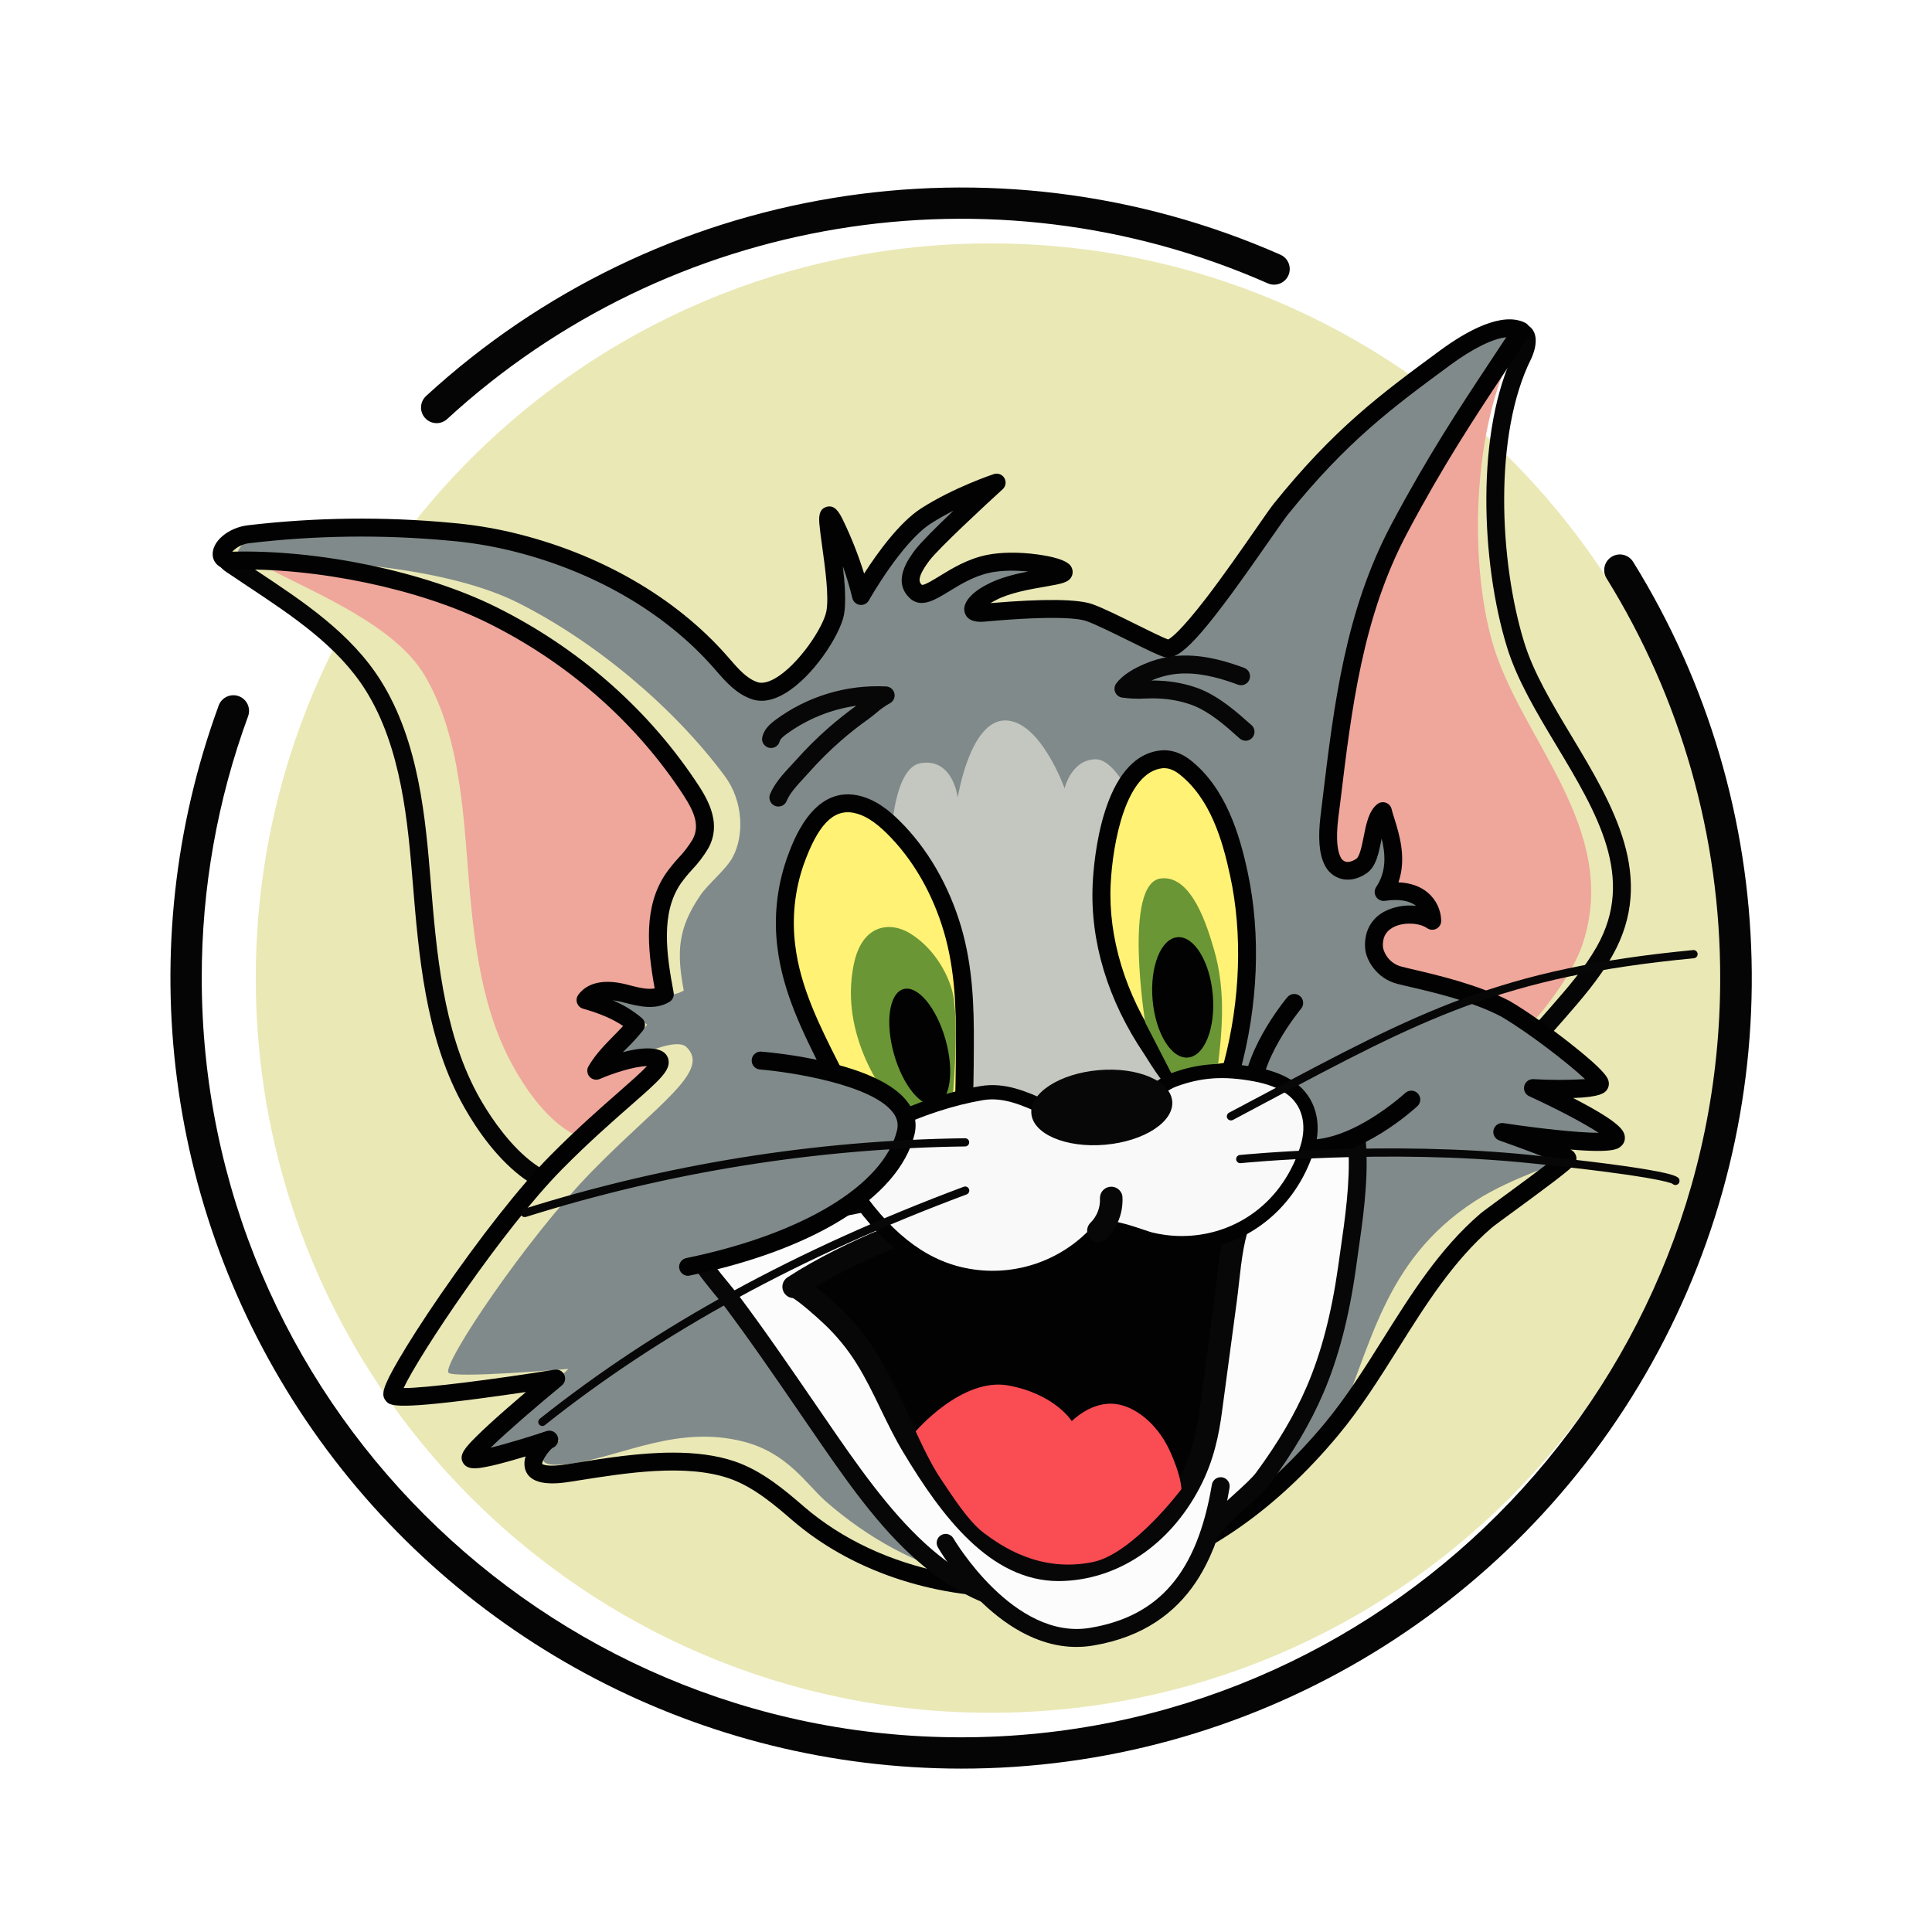
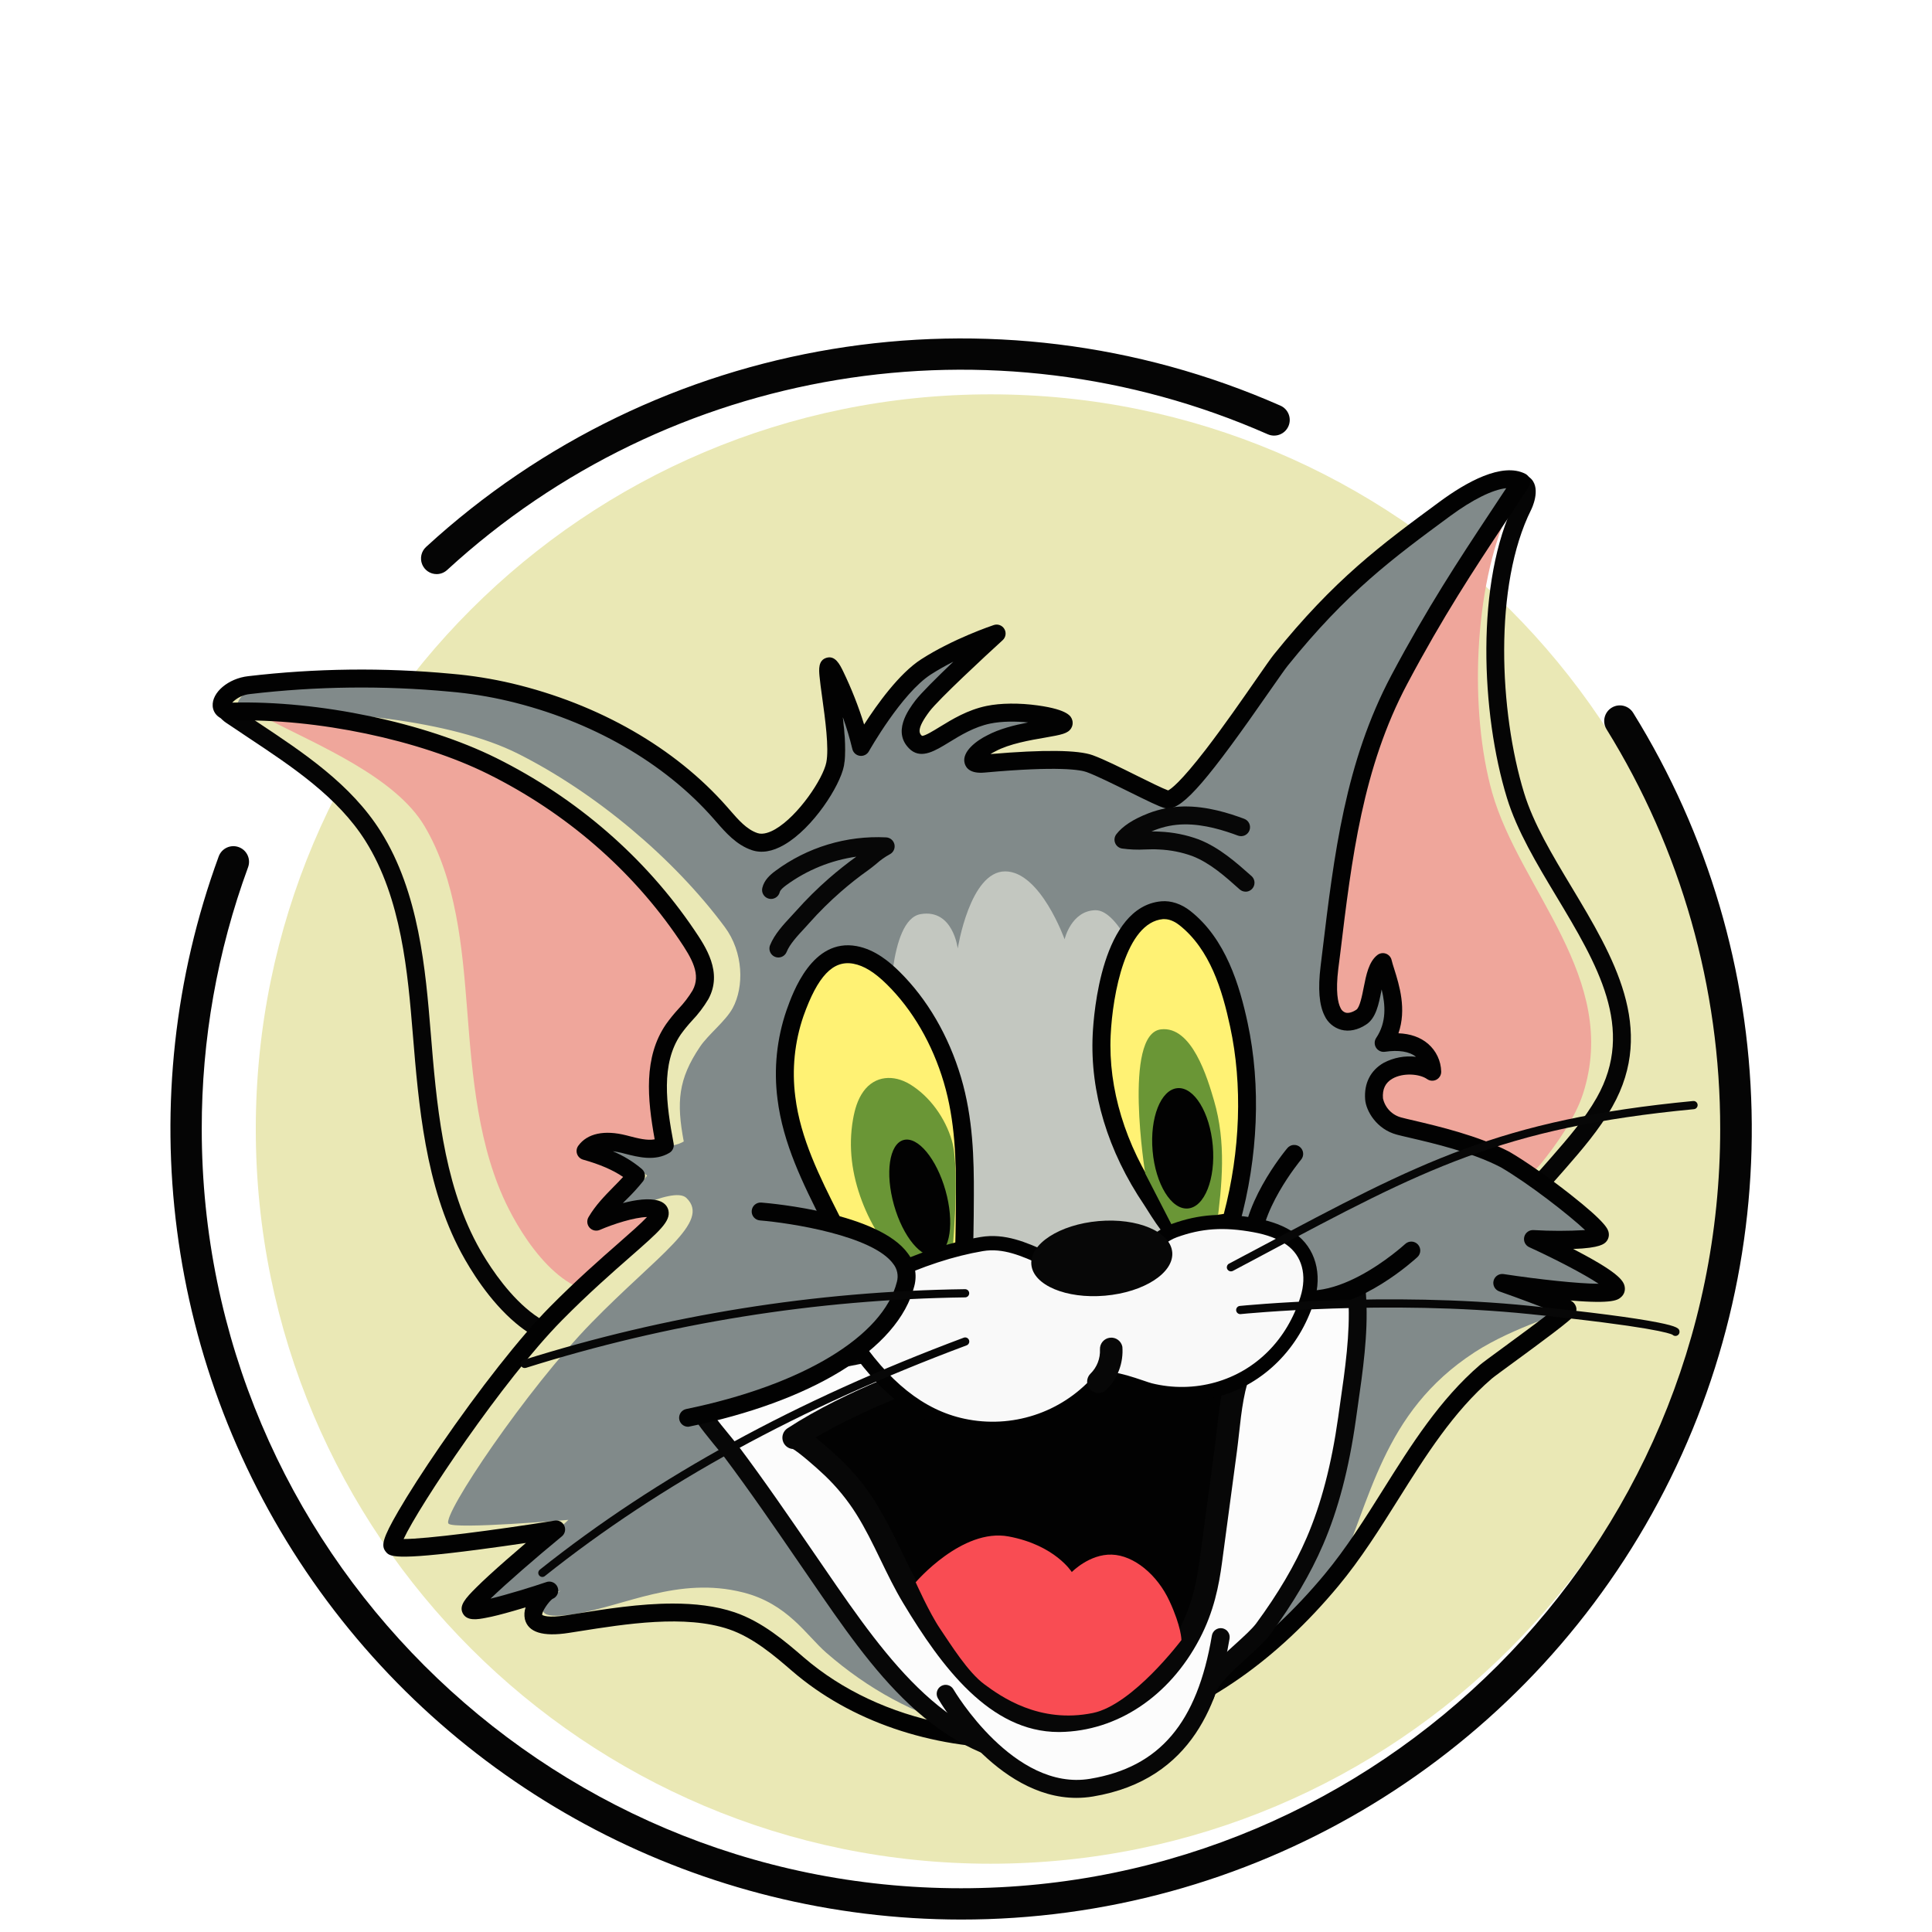
- <svg xmlns="http://www.w3.org/2000/svg" t="1777260256082" class="icon" viewBox="0 0 1024 1024" version="1.1" p-id="5217" width="200" height="200">
+ <svg xmlns="http://www.w3.org/2000/svg" t="1777260256082" class="icon" viewBox="0 -80 1024 1024" version="1.1" p-id="5217" width="200" height="200">
  <path d="M524.97 518.41m-389.4 0a389.4 389.4 0 1 0 778.8 0 389.4 389.4 0 1 0-778.8 0Z" fill="#EAE8B5" p-id="5218" />
  <path d="M509.33 937.4a419.27 419.27 0 0 1-393.41-563.48 8.29 8.29 0 0 1 15.57 5.72 401.12 401.12 0 0 0-24.56 138.76c0 221.89 180.52 402.41 402.41 402.41s402.4-180.51 402.4-402.4a401.42 401.42 0 0 0-60.23-211.87 8.29 8.29 0 0 1 14.09-8.75A418.87 418.87 0 0 1 509.33 937.4zM231.44 224.29a8.29 8.29 0 0 1-5.61-14.4A419.42 419.42 0 0 1 678.65 135a8.29 8.29 0 0 1-6.71 15.17A402.84 402.84 0 0 0 237 222.1a8.27 8.27 0 0 1-5.56 2.19z" fill="#050505" p-id="5219" />
  <path d="M122.47 299.12c26.87 18.27 57.56 35.94 75.28 64.09 19.26 30.6 22.9 69.27 25.8 104.43 3.1 37.74 6.52 79.45 25.09 114.07 12.6 23.48 38.87 57.38 68.45 45.45C356.34 611.31 390.51 563 416 530.6L378.58 373 283 305l-82.74-15.76s-97.87-3.78-77.79 9.88z" fill="#EAE8B5" p-id="5220" />
  <path d="M143 301.68c24.93 13 66.54 30.05 82 56.18 16.85 28.4 20 64.28 22.57 96.9 2.72 35 5.71 73.73 22 105.85 11 21.79 34 53.25 59.89 42.17 34.34-14.69 64.23-59.54 86.55-89.59l-32.75-146.25-83.6-63.07-72.4-14.62s-103.51 2.41-84.26 12.43z" fill="#EFA69B" p-id="5221" />
  <path d="M304.73 634.35c-10.38 0-21-4.37-31.29-13-14.11-11.82-24.22-28.51-29-37.4-19-35.46-22.54-78.16-25.64-115.83-2.64-32.09-5.92-71.91-25.09-102.38-14.67-23.31-38.89-39.38-62.31-54.92-3.84-2.55-7.8-5.18-11.62-7.78-5.36-3.65-5.1-7.41-4.47-9.32 1.53-4.64 6.17-8.86 45.75-9.59 19.65-0.36 39.2 0.38 39.39 0.39h0.36l84.11 16 97.85 69.61 38.38 161.58-1.42 1.8c-2.77 3.52-5.64 7.22-8.61 11.05-25 32.24-56.1 72.37-92.26 87a37.53 37.53 0 0 1-14.13 2.79zM127.05 296.48c3.18 2.15 6.45 4.31 9.62 6.42 24.26 16.09 49.34 32.74 65.1 57.77 20.41 32.43 23.79 73.54 26.51 106.57 3 36.84 6.46 78.49 24.55 112.21 5 9.4 31.77 55.68 62.49 43.29 33.78-13.63 64-52.63 88.31-84 2.48-3.2 4.9-6.31 7.24-9.3l-36.5-153.61-93.25-66.33-81.37-15.5c-2.56-0.09-18.72-0.64-35.64-0.42-22.54 0.3-32.62 1.79-37.06 2.9z m-2.92-2.11z" fill="#050505" p-id="5222" />
  <path d="M696.3 303.78c0 2.93-40.53 192.18-36 196.08s27.89 49.75 43.2 54.63c27.37 8.72 59.68 23.07 85.3 2.84 8.62-6.8 21.19-12.18 28.19-20.89 8.17-10.16 17.92-24 22-36.61 19.81-61.17-33.53-108.21-48.14-159.83-12-42.59-10.08-108.45 9-149.91 1.8-3.9-1.06-17-10.05-13.11s-72 84.87-72 84.87z" fill="#EFA69B" p-id="5223" />
  <path d="M767.2 576.23c-17.1 0-34.67-5.42-51-10.46-3.45-1.06-6.7-2.07-9.95-3-12.49-3.67-26.54-23.34-41.05-44.9-3.2-4.76-6.83-10.16-7.92-11.15-3-2.38-4.64-3.71 8.78-68.78 7.14-34.61 16.3-75.87 22.36-103.17 3.32-15 6.2-27.93 6.57-30.06v-0.92L719.42 260l0.29-0.35c16.36-19.39 70.51-83 80.67-87 6.11-2.44 9.52-0.64 11.31 1.3 5.1 5.54 0.07 15.8-0.15 16.23-20 40.08-16.88 107.25-3.74 150.11 5 16.3 14.79 32.6 25.16 49.86 22.14 36.86 45 75 21.65 116.34-7 12.31-16.23 22.95-25.19 33.23-7.73 8.87-15.72 18-25.64 25.27-11.46 8.25-23.89 11.24-36.58 11.24z m-102.56-75.58c1.78 2 4.22 5.6 8.45 11.89 9 13.31 25.62 38.08 35.85 41.09 3.31 1 6.75 2 10.07 3.06 27.59 8.52 56.12 17.32 79.17 0.53 9-6.59 16.68-15.35 24.07-23.83 8.65-9.93 17.6-20.19 24.09-31.67 20.67-36.54 0.17-70.65-21.52-106.77-10.21-17-20.76-34.56-26.1-52C785 298.36 781.9 228.12 803 185.84a15.59 15.59 0 0 0 1.37-4.64l-0.49 0.19c-6 2.85-43.64 44.89-76.64 84l-23 41.23c-0.45 2.46-1.9 9.08-6.59 30.18-9.13 41.35-33.16 149.58-33.01 163.85zM695 304.88v0.08z" fill="#050505" p-id="5224" />
  <path d="M238.82 281.84a221 221 0 0 1 31.49 5c42.34 10 82.75 31.22 111.47 63.92 5.3 6 10.62 12.74 18.24 15.3 15.91 5.34 40-27.89 42.6-41 3.53-17.55-9.85-67.33 0-47.14a191.25 191.25 0 0 1 13.79 37.92s17.73-31.7 34.48-42.44 37.43-17.64 37.43-17.64-33.32 30.32-39.42 38.43c-6.34 8.44-8.7 14.79-3.08 19.68 6.34 4.89 18.88-11.08 38.05-15 15.85-3.27 38.91 1.27 39.89 4.23s-24.14 3.2-38.42 10.94c-7.88 3.84-14.78 11.72-3.94 10.73s45.31-3.94 56.15 0 35.43 17.47 41 19c9.56 2.56 53.53-65.5 60.2-73.78 31.39-39 55.24-56.81 87.09-80.27 9-6.66 29.37-20 40.39-14.35-20.77 32-40.48 59.49-64.54 104.8-25.33 47.69-30.57 99.49-37.06 152.74-0.84 6.93-1.49 17.13 1.63 23.38s9.51 6.7 15.31 2.81c6.76-4.53 5-24.18 11.42-29.17 2 8.52 11.05 27 0.36 42.95 20.84-3.08 25.73 9.06 25.78 15.17-8.93-6.29-32.31-4.43-30.86 14.46 0.27 3.53 4 11.94 13.32 14.41s36.7 7.61 56.12 17.72c17.49 10.17 49.5 35.22 50.24 39.65s-35.46 2.59-35.46 2.59 43.59 19.95 44 26.23-60.21-3-60.21-3 33.35 11.77 34.47 13.78c0.83 1.5-39.48 30-43.17 33.21-35 30.08-52.57 75.31-81.94 110.57-28.53 34.25-64.22 62.48-107.38 75.48q-4.06 1.22-8.17 2.27c-56.54 14.39-122.14 5.51-167.14-33.29-10.65-9.18-21.72-18.47-35-23-25.84-8.76-60.62-2.42-87.13 1.73-31.52 4.93-12.81-16.75-9.85-17.73s-39.54 13.43-41.37 9.85 45.31-42.36 45.31-42.36-83.17 13.31-86.68 8.87 52-88.2 86.44-123.13c35.42-35.88 62.8-52.45 53.19-55.41S316 567.54 316 567.54c5.64-9.65 15-16.6 21.07-24.43-7.43-6.46-17.23-10.35-26.74-13 4.33-6 13.33-5.52 20.49-3.69s15.2 4.28 21.53 0.47c-3.92-20.7-7.36-43.93 4.54-61.32 4.38-6.4 10.59-11.5 14.32-18.31 6.21-11.34-0.91-22.42-7.31-31.87-25.79-38.11-61.9-68.93-103.06-89.39-36-17.9-91.4-30.07-137.64-28.86-11.46 0.3-4.35-12.54 8.86-14a509.08 509.08 0 0 1 106.76-1.3z" fill="#EAE8B5" p-id="5225" />
  <path d="M245.81 281.84a216.21 216.21 0 0 1 31.13 5c41.86 10 81.81 31.22 110.2 63.92 5.24 6 10.5 12.74 18 15.3 15.73 5.34 39.51-27.89 42.12-41 3.49-17.55-9.74-67.33 0-47.14a192.73 192.73 0 0 1 13.63 37.92s17.53-31.7 34.09-42.44 37-17.64 37-17.64-32.93 30.31-39 38.42c-6.27 8.44-8.6 14.79-3 19.68 6.27 4.89 18.66-11.08 37.62-15 15.67-3.27 38.47 1.27 39.44 4.23s-23.87 3.2-38 10.94c-7.79 3.84-14.61 11.72-3.9 10.73s44.8-3.94 55.51 0 35 17.47 40.53 19c9.45 2.56 52.93-65.5 59.52-73.78 31-39 54.62-56.81 86.1-80.27 8.94-6.66 29-20 39.94-14.35-20.53 32-40 59.49-63.81 104.8-25 47.69-30.22 99.49-36.64 152.74-0.83 6.93-1.48 17.13 1.61 23.38s9.41 6.7 15.14 2.81c6.69-4.53 4.93-24.18 11.29-29.17 2 8.52 10.93 27 0.36 42.95 20.6-3.08 25.44 9.06 25.49 15.17-8.83-6.29-31.94-4.43-30.51 14.46 0.27 3.53 3.92 11.94 13.17 14.41s36.28 7.61 55.48 17.72c17.3 10.17 48.94 35.22 49.67 39.65S813 576.77 813 576.77s43.09 19.95 43.46 26.23-59.53-3-59.53-3 33 11.77 34.08 13.78c0.82 1.5-28.29 9.2-49.41 22.93-49.49 32.17-54.91 79.2-73.92 120.38-28.21 34.25-63.86 63-106.53 76q-4 1.22-8.08 2.27c-55.9 14.39-110.67-0.61-155.16-39.41-10.53-9.18-20.45-26-44.11-31.94-34.31-8.68-63 7.3-89.18 11.44-31.16 4.93-10.23-11.38-7.31-12.37s-39.1 13.43-40.9 9.85 44.84-47.37 44.84-47.37-60.74 5.19-63.53 2C234 723.33 279.41 656 313.5 621.09c35-35.88 63.6-53.47 50.29-66.17-7.23-6.9-41.64 12.62-41.64 12.62 5.57-9.65 14.87-16.6 20.83-24.43-7.35-6.46-17-10.35-26.44-13 4.28-6 13.18-5.52 20.26-3.69s19.34 2.39 25.6-1.41c-3.87-20.7-3.07-32.95 8.7-50.34 4.33-6.4 13.54-13.52 17.23-20.33 6.14-11.34 5.74-29.66-4.18-43-27.3-36.81-68.91-71.42-109.6-91.87-35.61-17.9-97.33-23.5-143-22.29-11.33 0.3-4.3-12.54 8.76-14a497.65 497.65 0 0 1 105.5-1.34z" fill="#818A8A" p-id="5226" />
  <path d="M538.21 846.64c-44.82 0-87.46-14.29-118.4-41-9.15-7.89-20.53-17.7-33.45-22.09-23.15-7.85-54.61-2.87-79.9 1.14l-5 0.78c-13.74 2.15-21.56-0.3-23.26-7.28a11.74 11.74 0 0 1 0.38-6.25c-2.09 0.63-4.26 1.28-6.39 1.88-6 1.72-10.93 3-14.58 3.65-4.27 0.82-10.12 1.95-12.35-2.42-2.06-4 1.35-7.85 7.19-13.66 3.75-3.73 9.09-8.64 15.88-14.59 3.56-3.12 7.16-6.22 10.43-9-7.35 1.09-16.34 2.37-25.36 3.55-45.14 5.89-46.93 3.62-49 1-2.43-3.08-1.77-6.8 6.8-21.54 5.35-9.21 13.16-21.36 22-34.23 21-30.55 42.64-58.08 58-73.65 14.11-14.29 27.15-25.72 36.67-34.06 5.89-5.16 11.92-10.45 15.06-13.82-6.75 0.15-17.94 3.75-25 6.82a4.75 4.75 0 0 1-6-6.76c3.69-6.32 8.65-11.35 13.44-16.22 1.71-1.74 3.37-3.42 4.89-5.09-5.39-3.68-12.37-6.69-21.19-9.16a4.75 4.75 0 0 1-2.57-7.36c4.73-6.55 13.79-8.5 25.52-5.51l1.38 0.36c4.77 1.23 9.66 2.5 13.59 1.74-3.88-21.46-6-43.52 6-61a84.86 84.86 0 0 1 6.65-8.19 55.72 55.72 0 0 0 7.43-9.71c4.62-8.44-0.24-16.83-7.08-26.92-25-36.95-60.05-67.3-101.26-87.79-36.49-18.13-90.9-29.54-135.4-28.36-7.4 0.19-10.35-4-10.6-7.63-0.51-7.26 8.28-14.68 18.8-15.88a513 513 0 0 1 107.72-1.28 224.43 224.43 0 0 1 32.16 5.13c46 10.92 86.48 34.14 113.94 65.4l1.41 1.62c4.65 5.34 9 10.39 14.77 12.31 3 1 6.75-0.56 9.35-2.06 12.25-7.08 25.35-26.77 27.08-35.38 1.53-7.62-0.63-23.2-2.2-34.58-0.62-4.46-1.15-8.31-1.41-11.22-0.3-3.32-0.75-8.33 3.66-9.67 4.68-1.43 7.11 3.55 8.89 7.19A204 204 0 0 1 458 304c6.79-10.57 18.58-27.08 30.27-34.58 17-10.94 37.63-17.86 38.5-18.15a4.75 4.75 0 0 1 4.7 8c-9.17 8.35-34 31.4-38.8 37.76-7.06 9.39-5.48 11.68-4 13 1.6 0.06 6.1-2.72 9.44-4.77 6.54-4 14.68-9 24.8-11.1 7.45-1.54 17.35-1.64 27.14-0.27 16.44 2.29 17.69 6 18.22 7.65a5.27 5.27 0 0 1-0.48 4.38c-1.74 2.91-5.24 3.51-13.7 5-8.06 1.38-19.1 3.28-26.48 7.28l-0.18 0.09a25.5 25.5 0 0 0-2.46 1.38c28.23-2.41 46.46-2.2 54.22 0.62 5.83 2.12 14.91 6.62 23.7 11 6.32 3.13 13.41 6.64 16.25 7.65 1.46-0.71 6.49-4.23 20-21.75 9.36-12.18 19.32-26.54 26.59-37 4.52-6.51 7.78-11.21 9.36-13.18 32.24-40.06 56.84-58.18 88-81.12 13.88-10.22 33-21.08 45.38-14.75a4.75 4.75 0 0 1 1.82 6.81c-4.35 6.71-8.72 13.32-13 19.72-16 24.13-32.45 49.08-51.38 84.73-23.67 44.56-29.46 92.5-35.59 143.25l-1 7.84c-1.49 12.2-0.19 18 1.16 20.68a4.38 4.38 0 0 0 2.72 2.55c1.54 0.41 3.62-0.16 5.7-1.56 1.81-1.21 3.06-7.54 3.88-11.73 1.33-6.74 2.71-13.71 7.26-17.25a4.75 4.75 0 0 1 7.54 2.67c0.3 1.29 0.82 3 1.43 4.88 2.6 8.27 6.64 21.17 2.19 33.93 6.4 0.25 11.64 2.11 15.67 5.55a20.09 20.09 0 0 1 7 14.8 4.75 4.75 0 0 1-7.49 3.92c-3.95-2.78-12.62-3.48-18.31-0.25-3.79 2.15-5.45 5.57-5.07 10.45a13.4 13.4 0 0 0 9.79 10.18c1.64 0.43 3.95 1 6.62 1.6 12.74 3 34.07 8 50.48 16.5l0.19 0.11c8.37 4.86 20.61 13.42 32 22.35 19.73 15.52 20.29 18.84 20.58 20.63a5.59 5.59 0 0 1-1.37 4.66c-0.93 1-3 3.35-17.48 3.82l2.76 1.44c22.4 11.81 24.44 15.91 24.64 19.39a5.77 5.77 0 0 1-1.91 4.6c-1.69 1.54-4.15 3.79-26.91 1.87a5.49 5.49 0 0 1 2.49 2.31c2.11 3.78-1.19 6.56-3.85 8.79-1.79 1.5-4.33 3.51-7.77 6.13-6.2 4.72-14.19 10.58-20.61 15.29-5.63 4.13-10.95 8-12 8.92-20.38 17.53-35.15 41.07-49.44 63.83-9.81 15.63-19.95 31.78-31.95 46.18-32.43 38.94-69.33 64.84-109.66 77-2.75 0.83-5.57 1.61-8.37 2.32a215.24 215.24 0 0 1-53.02 6.59z m-181.57-76.72c11.51 0 22.72 1.24 32.77 4.65 14.68 5 26.84 15.46 36.61 23.89 40.73 35.12 103.13 47.5 162.86 32.29 2.67-0.68 5.35-1.42 8-2.21 38.52-11.6 73.88-36.49 105.1-74 11.59-13.91 21.56-29.79 31.2-45.16 14.66-23.36 29.82-47.51 51.29-66 1.26-1.08 5.38-4.12 12.57-9.38s19.07-14 25.5-19.07c-6.42-2.67-17.61-6.85-27.86-10.46a4.75 4.75 0 0 1 2.3-9.18c18.44 2.81 39.7 5.11 50.32 5.13-7.69-5.13-23.06-13.11-36.76-19.38a4.75 4.75 0 0 1 2.22-9.07 235.22 235.22 0 0 0 27.35 0c-8.45-8-29.93-24.71-44.66-33.29-15.34-8-35.88-12.76-48.16-15.62-2.74-0.64-5.11-1.19-6.88-1.66-10.85-2.86-16.38-12.62-16.85-18.64-0.66-8.56 2.84-15.46 9.85-19.45a29.35 29.35 0 0 1 17.09-3.19c-3.49-2.81-9.16-3.73-16.44-2.66a4.75 4.75 0 0 1-4.64-7.35c5.61-8.37 4.85-17.62 2.88-25.69l-0.14 0.73c-1.39 7.07-2.84 14.38-7.92 17.78-4.42 3-9.19 4-13.42 2.86a13.69 13.69 0 0 1-8.79-7.48c-2.85-5.7-3.54-14.23-2.1-26.08l0.95-7.83C707.1 372.78 713 324 737.49 277.86c19.14-36 35.77-61.19 51.85-85.51 2.94-4.44 5.95-9 9-13.6-7.09 0.73-17.72 5.93-29.65 14.71-30.58 22.53-54.74 40.33-86.21 79.42-1.37 1.7-4.72 6.53-9 12.64-33 47.56-46.15 63-54.49 63a6.44 6.44 0 0 1-1.68-0.22c-3-0.8-9-3.76-18.66-8.53-8.16-4-17.4-8.62-22.73-10.56-3.08-1.12-14.5-3.33-54.09 0.27-7.4 0.67-9.82-2.3-10.54-4.91-1.73-6.22 6.61-12.19 11.88-14.78 6.4-3.45 14.48-5.46 21.75-6.88-6.42-0.63-13.8-0.7-20.09 0.6-8.49 1.75-15.84 6.27-21.75 9.89-7.36 4.51-14.31 8.78-20.16 4.26l-0.22-0.18c-10.41-9.07-1.1-21.45 2.4-26.12 3-3.93 11.66-12.52 20.2-20.65a136 136 0 0 0-11.87 6.73c-15.57 10-32.72 40.46-32.9 40.76a4.75 4.75 0 0 1-8.79-1.29 164.79 164.79 0 0 0-5-16.75c1.14 9.65 1.84 19.4 0.54 25.87-2.15 10.68-16.38 32.91-31.64 41.73-6.24 3.61-12 4.56-17.13 2.84-8.17-2.75-13.88-9.3-18.91-15.08l-1.38-1.58c-26.17-29.79-64.88-52-109-62.43a215.19 215.19 0 0 0-30.81-4.92 504.05 504.05 0 0 0-105.8 1.26 15 15 0 0 0-9.53 4.56C169 291.19 225.21 303 263 321.75c42.67 21.21 78.95 52.67 104.9 91 6.1 9 15.32 22.61 7.54 36.82a63.68 63.68 0 0 1-8.68 11.43 76.67 76.67 0 0 0-5.93 7.27c-10.65 15.56-7.71 37.06-3.8 57.76a4.75 4.75 0 0 1-2.22 5c-7.64 4.59-16.6 2.27-23.8 0.41l-1.35-0.35a36.7 36.7 0 0 0-4.89-0.91 59 59 0 0 1 15.44 9.42 4.75 4.75 0 0 1 0.65 6.48 108.26 108.26 0 0 1-8.73 9.59l-2 2c6.65-1.75 13.93-2.82 19-1.25 3.77 1.16 4.84 3.73 5.15 5.16 1.23 5.77-4.6 10.88-20.19 24.54-9.41 8.25-22.3 19.54-36.17 33.59-31.43 31.84-75.92 98.56-84 116 12 0 47.81-4.6 80.1-9.76a4.75 4.75 0 0 1 3.77 8.36c-14.25 11.73-29.49 25-37.78 33 9.14-2.22 22.55-6.37 29.17-8.64l0.15-0.05a4.75 4.75 0 0 1 3.6 8.8l-0.14 0.05c-1.93 1.42-5.67 6.7-5.41 8.47 0.39 0.28 3 1.72 12.57 0.22l4.95-0.78c15.96-2.57 34.2-5.46 51.74-5.46z m-64.13-2.38l0.16-0.06z m0.5-0.23zM618.75 339z" fill="#020202" p-id="5227" />
  <path d="M372.74 669.72c-0.7 1.09 13.7 18 14.74 19.41 18.17 24.2 34.94 49.39 52.15 74.27 32 46.3 66.88 92.82 129.47 88.82 46.14-3 69.18-30.57 69.93-34.27 2.3-11.34 23.78-25.51 30.5-34.64 10.67-14.52 20.23-29.93 27.37-46.51 8.89-20.64 13.87-42.7 17-64.88 2.86-20.25 6.64-42.67 5.5-63.12-1.48-26.47-5.91-21.82-5.91-21.82L384 652.35z" fill="#FCFCFC" p-id="5228" />
  <path d="M561.62 857.21c-26.3 0-49.84-8.83-71.75-26.87-20.89-17.2-37.53-40.2-54.15-64.24q-6.11-8.84-12.18-17.72c-12.81-18.69-26.05-38-39.86-56.4-0.21-0.28-0.92-1.13-1.9-2.32-2.18-2.63-5.46-6.62-8.22-10.15-4.66-6-7-9-4.8-12.38L380 649.77a4.75 4.75 0 0 1 3.06-2.08l328.69-65.22a5.74 5.74 0 0 1 4.54-0.2c4 1.48 6.74 6.39 7.85 26.26 1 18.57-1.79 38.1-4.52 57q-0.52 3.57-1 7.06c-3.65 25.86-9.33 47.48-17.35 66.1-6.64 15.42-15.77 30.94-27.91 47.45-2.73 3.72-7.34 7.9-12.23 12.32-7.26 6.58-16.3 14.77-17.45 20.45-1.4 6.92-27.75 35.09-74.29 38.07q-3.93 0.23-7.77 0.23zM378.24 670c1.73 2.43 5.37 7 10.86 13.65 1.32 1.59 1.91 2.31 2.18 2.67 13.93 18.55 27.23 38 40.1 56.74q6.07 8.85 12.16 17.69c34.34 49.67 67.48 90.46 125.25 86.78 42.21-2.7 63.64-26.91 65.65-30.82 1.94-8.62 11.28-17.08 20.3-25.26 4.52-4.1 8.79-8 11-10.91 11.71-15.92 20.48-30.82 26.84-45.57 7.68-17.83 13.13-38.66 16.67-63.67q0.5-3.51 1-7.09c2.67-18.42 5.42-37.48 4.44-55.1-0.56-10.11-1.53-14.88-2.19-17l-325.61 64.51z m256.13 147z m0.14-0.47zM376.73 672.29z m-4-2.58z m344.19-79.47z" fill="#070707" p-id="5229" />
  <path d="M501.22 817.74s33 57.13 77.33 49.74 61.56-38.9 68.45-79.78" fill="#FCFCFC" p-id="5230" />
  <path d="M570.49 872.91c-42.38 0-72.06-50.5-73.39-52.79a4.75 4.75 0 1 1 8.23-4.75c0.4 0.68 32 54.19 72.43 47.43 36.83-6.14 56.74-29.54 64.56-75.89a4.75 4.75 0 0 1 9.37 1.58c-5.34 31.64-18.64 74.73-72.37 83.69a53.65 53.65 0 0 1-8.83 0.73z" fill="#070707" p-id="5231" />
  <path d="M420.66 682.05c2.16-1.41 18.25 13.41 20.47 15.51A112.65 112.65 0 0 1 459 719.43c9.48 15.07 15.67 31.95 24.89 47.26 16.35 27.15 42 65.84 77.89 65.34 30.59-0.43 54.92-19.85 68.75-46.1 6.55-12.43 9.41-24.46 11.27-38.34l7.89-58.89c2-14.77 2.63-32.07 8.87-45.8 7.39-16.25-164 4.43-164 4.43s-42.13 14.03-73.9 34.72z" fill="#020202" p-id="5232" />
  <path d="M561.06 838c-36.29 0-62-34.46-82.3-68.24-4.54-7.53-8.36-15.43-12.06-23.07-4.1-8.47-8-16.48-12.77-24.09A106.8 106.8 0 0 0 437 701.9c-5-4.76-13.58-12.11-16.7-13.88a6 6 0 0 1-2.92-11c32-20.86 73.49-34.79 75.24-35.38a6 6 0 0 1 1.17-0.26c0.39 0 39.32-4.73 78.83-7.86 23.29-1.85 42.25-2.8 56.36-2.84 24.42 0 31.2 2.45 34.19 6.54a8 8 0 0 1 0.78 8.14c-4.52 10-5.9 22.35-7.23 34.33-0.36 3.24-0.73 6.6-1.16 9.79l-7.89 58.89c-1.58 11.77-4.22 25.76-11.91 40.34-16 30.44-43.69 48.87-74 49.29zM432.28 681.91q1.17 0.94 2.42 2c4.59 3.81 9.17 8 10.55 9.33a118.8 118.8 0 0 1 18.81 23 258.89 258.89 0 0 1 13.41 25.24c3.58 7.4 7.29 15.05 11.54 22.12 18.61 30.91 41.72 62.4 72.07 62.4h0.61c26.2-0.36 49.37-16 63.54-42.91 5.49-10.42 8.57-20.95 10.63-36.35l7.89-58.89c0.41-3.06 0.76-6.2 1.13-9.52 1.23-11.06 2.6-23.46 6.72-34.34-5.94-1.32-24.46-2.95-81.3 1.68-35.39 2.88-69.47 6.88-74.43 7.47-4.58 1.62-36.27 12.76-63.59 28.77z m-8.39 5.18z m0 0z" fill="#070707" p-id="5233" />
  <path d="M485.33 758.64s24.63-28.88 49.25-24.29 33.49 18.87 33.49 18.87 9.36-9.61 21.18-9.24 24.13 10.71 30.54 24.5 6.4 20.78 6.4 20.78-25.74 34.32-46.94 38.66c-28.5 5.83-48.92-8.84-57.58-15.25s-17.67-20.92-23.42-29.42-12.92-24.61-12.92-24.61z" fill="#F94C53" p-id="5234" />
  <path d="M412.56 427.49a4.76 4.76 0 0 1-4.41-6.52c2.3-5.74 7-10.83 11.19-15.33 0.9-1 1.78-1.92 2.59-2.82a196.18 196.18 0 0 1 17.5-17.33c4.62-4 9.47-7.87 14.43-11.44a82.55 82.55 0 0 0-37.2 15.17c-1.42 1.05-3.08 2.41-3.37 3.61a4.75 4.75 0 1 1-9.24-2.25c1-4.13 4.07-6.87 6.94-9a90.91 90.91 0 0 1 58.69-17.75 4.75 4.75 0 0 1 1.86 9 37.84 37.84 0 0 0-7 4.95c-1.41 1.16-2.87 2.36-4.46 3.49-5 3.53-9.8 7.35-14.4 11.36A186.7 186.7 0 0 0 429 409.14c-0.85 1-1.77 1.94-2.72 3-3.61 3.89-7.7 8.29-9.34 12.39a4.75 4.75 0 0 1-4.38 2.96zM660.21 392.6a4.73 4.73 0 0 1-3.17-1.21c-7.69-6.88-15.64-14-25.08-17.66a59 59 0 0 0-17.78-3.49c-2.29-0.15-4.71-0.09-7.28 0a62.81 62.81 0 0 1-12.22-0.51 4.75 4.75 0 0 1-3-7.57c3.25-4.24 9-8 17-11.09a54 54 0 0 1 18.68-3.63c12.45-0.2 24.27 3.64 32.09 6.54a4.75 4.75 0 0 1-3.31 8.91c-7.1-2.64-17.8-6.13-28.62-5.95a44.56 44.56 0 0 0-15.4 3q-1 0.37-1.82 0.74c1.47 0 3 0 4.43 0.11a68.09 68.09 0 0 1 20.6 4.11c11 4.29 20 12.33 28 19.43a4.75 4.75 0 0 1-3.17 8.29z" fill="#070707" p-id="5235" />
  <path d="M471.67 459.18s-1-51.71 16.25-54.67 19.7 18.22 19.7 18.22 6.4-40.88 25.12-40.88 31.52 36 31.52 36 3.45-15.08 16.25-15.42 25.12 33.15 25.12 33.15l37.68 156.13-158.84 19.12z" fill="#C3C7C0" p-id="5236" />
  <path d="M441.37 568.07c-10.68-21.24-21.69-42.44-24.57-66.23a99 99 0 0 1 4.56-44.84c4.89-13.77 13.81-34.19 31.78-30.87 7.86 1.45 14.53 6.6 20.22 12.22 15 14.79 25.43 33.83 31.42 54s6.71 40.28 6.62 61.09c0 2.32-0.14 38.22-1.17 38.22h-57.61c-3.43-7.95-7.31-15.77-11.25-23.59z" fill="#FFF274" p-id="5237" />
  <path d="M510.24 596.42h-60.75l-1.24-2.87c-3.36-7.82-7.18-15.51-11.12-23.34L436 568c-10.34-20.54-21-41.78-23.92-65.55a103.81 103.81 0 0 1 4.8-47c3.36-9.47 13.6-38.3 37.12-34 9.94 1.83 17.71 8.59 22.7 13.51 14.8 14.61 26.08 34 32.64 56 6.45 21.71 6.9 43.63 6.82 62.47v0.21c0 7.35-0.11 14.62-0.21 20.47-0.09 5.22-0.21 9.36-0.35 12.33-0.09 1.83-0.18 3.21-0.29 4.21-0.53 5.03-3.4 5.77-5.07 5.77z m-54.52-9.5h50.34c0.28-5.25 0.52-16.27 0.6-33.27v-0.21c0.08-18.16-0.34-39.24-6.42-59.72s-16.54-38.5-30.21-52c-6.51-6.42-12.15-9.9-17.75-10.93-10.76-2-18.91 6.58-26.44 27.79a94.26 94.26 0 0 0-4.32 42.67c2.69 22.13 13 42.61 23 62.42l1.13 2.24c3.5 7.09 6.94 13.95 10.07 21.01z" fill="#020202" p-id="5238" />
  <path d="M479.23 591.45h0.12c-3.62-0.33-10.65-12.46-12.56-15.35a98.94 98.94 0 0 1-10-19.64c-5.24-13.95-7.25-28.43-4.68-43.15 0.92-5.25 2.41-10.53 5.54-14.85 6.1-8.42 16-8.95 24.56-3.82 10.6 6.4 18.8 17.95 22.28 29.84 4.83 16.5-0.25 65.25-0.25 65.25-7 2.4 4.37 1.71-2.6 4.12-3.78 1.3-8.51 3.93-12.49 4.31-5.43 0.51-8.1-3.35-12.88-7z" fill="#6A9636" p-id="5239" />
  <path d="M473.826 558.688a31.79 14.19 74.26 1 0 27.316-7.699 31.79 14.19 74.26 1 0-27.316 7.699Z" fill="#020202" p-id="5240" />
  <path d="M622.46 572c-2.19 0.32-11-14.38-12-16-17.38-25.67-28-56.27-26.52-87.51 0.9-18.86 6.88-63.85 32.06-66.11 4.33-0.39 8.62 1.45 12 4.14 17.21 13.55 24.23 36 28.65 56.6 7.25 33.72 5 71.2-4.22 104.44z" fill="#FFF274" p-id="5241" />
  <path d="M622.23 576.81c-3.6 0-6.62-3.52-14.84-16.65-0.44-0.7-0.75-1.21-0.91-1.43-19.34-28.56-28.79-59.82-27.33-90.4 0.54-11.29 4.83-67.78 36.38-70.62 5.14-0.46 10.6 1.36 15.4 5.14 18.78 14.79 26.09 39.48 30.35 59.33 7.13 33.17 5.6 71.07-4.29 106.71l-0.83 3-3.06 0.45-29.55 4.35-0.41 0.06a6.36 6.36 0 0 1-0.91 0.06z m0-9.52h-0.44z m-5.06-160.14h-0.76c-19.66 1.77-26.69 39.56-27.74 61.61-1.34 28.1 7.79 58.15 25.71 84.61 0.18 0.27 0.56 0.88 1.09 1.71 4.68 7.46 7 10.63 8.18 12 3-0.46 9.77-1.45 25-3.7 8.76-33.31 10-68.42 3.35-99.2-4.17-19.43-10.64-41-26.94-53.86-1.56-1.23-4.56-3.17-7.91-3.17z" fill="#020202" p-id="5242" />
  <path d="M607 542s-11.91-73.95 8.28-76.41c16.46-2 24.7 25.8 28.19 37.78 6.49 22.24 4.32 44.26 1.36 66.82L622.46 572z" fill="#6A9636" p-id="5243" />
  <path d="M610.906 530.024a32.01 16.01 85.01 1 0 31.899-2.785 32.01 16.01 85.01 1 0-31.899 2.785Z" fill="#020202" p-id="5244" />
  <path d="M685.91 531.59s-41.37 49.25-11.82 70.92 73.91-19.7 73.91-19.7" fill="#818A8A" p-id="5245" />
  <path d="M693.88 613.59a37.31 37.31 0 0 1-22.6-7.25A29.43 29.43 0 0 1 659 585.43c-3-25.2 22.24-55.62 23.32-56.9a4.75 4.75 0 0 1 7.28 6.11c-0.24 0.28-23.71 28.56-21.16 49.67a20 20 0 0 0 8.51 14.37c26.07 19.13 67.41-19 67.83-19.34a4.75 4.75 0 1 1 6.48 6.95c-1.55 1.4-29.71 27.29-57.38 27.3z" fill="#020202" p-id="5246" />
  <path d="M443.59 616.79c0 3 5.08 8.75 6.63 11.11 14.4 22 33.56 42.17 60.22 47.8 26.14 5.51 53.93-3.34 71.7-23.34 4.11-4.63 22.54 3.31 27.45 4.52a70.09 70.09 0 0 0 35.61-0.54c23.41-6.61 40.49-24.87 47.68-47.8 3.69-11.77 1.63-24.5-8.81-31.89-5.63-4-12.39-6.08-19.17-7.31-15.22-2.77-27.92-2.4-42.45 2.86-13.2 4.78-22.74 22.32-40.84 22.69-21.36 0.44-39.26-19.26-61.31-15.51-17.2 2.93-34.48 9-50.26 16.44-3.28 1.54-26.46 12.54-26.46 15.57z" fill="#F9F9F9" p-id="5247" />
  <path d="M526.1 681.13a79.69 79.69 0 0 1-16.45-1.72c-23.62-5-44.1-21.15-62.62-49.43-0.31-0.47-0.89-1.24-1.5-2-3.26-4.3-5.75-7.86-5.75-11.15v-5.42c0-2.35 0-5.58 28.65-19 17.83-8.36 35.07-14 51.24-16.75 13-2.22 24.4 2.88 35.4 7.81 9 4 17.5 7.81 26.47 7.64 9.63-0.2 16.53-6 23.83-12 4.9-4.08 10-8.31 15.79-10.42 14.31-5.18 27.6-6.09 44.43-3 8.56 1.55 15.32 4.15 20.68 7.95 10.89 7.71 14.82 21.55 10.24 36.14-7.79 24.82-26.58 43.63-50.28 50.33a73.65 73.65 0 0 1-37.56 0.58c-1.22-0.3-2.95-0.89-5.13-1.63-10.62-3.61-16.88-5-18.63-4a78.78 78.78 0 0 1-58.81 26.07z m-78.71-64.4c0.23 1.36 3 5 4.21 6.61 0.72 1 1.35 1.78 1.8 2.47 17.36 26.51 36.27 41.61 57.82 46.16a71.43 71.43 0 0 0 68.07-22.15c4.53-5.1 14.77-2.16 26.71 1.91 1.93 0.66 3.6 1.22 4.5 1.45a66 66 0 0 0 33.67-0.51c21.53-6.08 38-22.59 45.09-45.28 3.61-11.49 0.85-21.83-7.38-27.65-4.44-3.14-10.21-5.32-17.65-6.67-15.62-2.84-27.34-2.06-40.47 2.7-4.57 1.65-8.91 5.28-13.5 9.11-7.62 6.36-16.25 13.56-28.55 13.81h-0.78c-10.4 0-19.83-4.23-29-8.32-10.43-4.67-20.28-9.08-31-7.26-15.49 2.64-32.07 8.07-49.28 16.14-11.5 5.39-21.7 11-24.27 13.22z" fill="#020202" p-id="5248" />
  <path d="M403.21 562.12S487.92 569 480 600.54s-53.19 58.12-115.25 70.92" fill="#818A8A" p-id="5249" />
  <path d="M364.78 676.21a4.75 4.75 0 0 1-1-9.41c61.62-12.71 104.38-38.55 111.6-67.42a10.71 10.71 0 0 0-1.88-9.42c-10.83-15.1-54.73-21.8-70.73-23.11a4.75 4.75 0 0 1 0.77-9.47c6.34 0.52 62.34 5.66 77.68 27a20.1 20.1 0 0 1 3.38 17.27c-4.13 16.53-17.77 32.22-39.45 45.39-20.62 12.53-48.1 22.57-79.45 29a4.8 4.8 0 0 1-0.92 0.17z" fill="#020202" p-id="5250" />
  <path d="M546.635 590.231a19.84 37.48 85.01 1 0 74.676-6.52 19.84 37.48 85.01 1 0-74.676 6.52Z" fill="#070707" p-id="5251" />
  <path d="M582.14 658.33a6 6 0 0 1-4.14-10.28 16.87 16.87 0 0 0 5-12.82 6 6 0 0 1 11.88-1.42 29 29 0 0 1-8.53 22.84 6 6 0 0 1-4.21 1.68zM278.1 645.07a2.17 2.17 0 0 1-0.65-4.25 815.53 815.53 0 0 1 234.07-37.53 2.17 2.17 0 0 1 0 4.35A811.29 811.29 0 0 0 278.75 645a2.17 2.17 0 0 1-0.65 0.07zM287.48 755.83a2.17 2.17 0 0 1-1.36-3.88C348.24 702.52 421.73 662.31 510.8 629a2.17 2.17 0 0 1 1.52 4.07c-88.64 33.11-161.74 73.1-223.49 122.24a2.17 2.17 0 0 1-1.35 0.52zM652.42 593.85a2.17 2.17 0 0 1-1-4.1l16.5-8.75c84.52-45 126.94-67.63 229.48-77.44a2.17 2.17 0 1 1 0.41 4.33C796.14 517.58 754 540 670 584.8l-16.52 8.79a2.17 2.17 0 0 1-1.06 0.26zM888 628.08a2.17 2.17 0 0 1-1.56-0.66c-1.28-0.66-11-4.29-75.64-10.92-75.71-7.77-152.46-0.08-153.22 0a2.17 2.17 0 0 1-0.44-4.33c0.77-0.08 77.94-7.81 154.11 0 31.93 3.28 54.64 6.23 67.5 8.77 10.56 2.09 11.36 3.24 11.43 4.88a2.17 2.17 0 0 1-2.09 2.26z m-2.17-2z m0 0z m0 0z m0 0z m0 0z m0 0z m0 0z m0 0z m0 0z" fill="#070707" p-id="5252" />
</svg>
